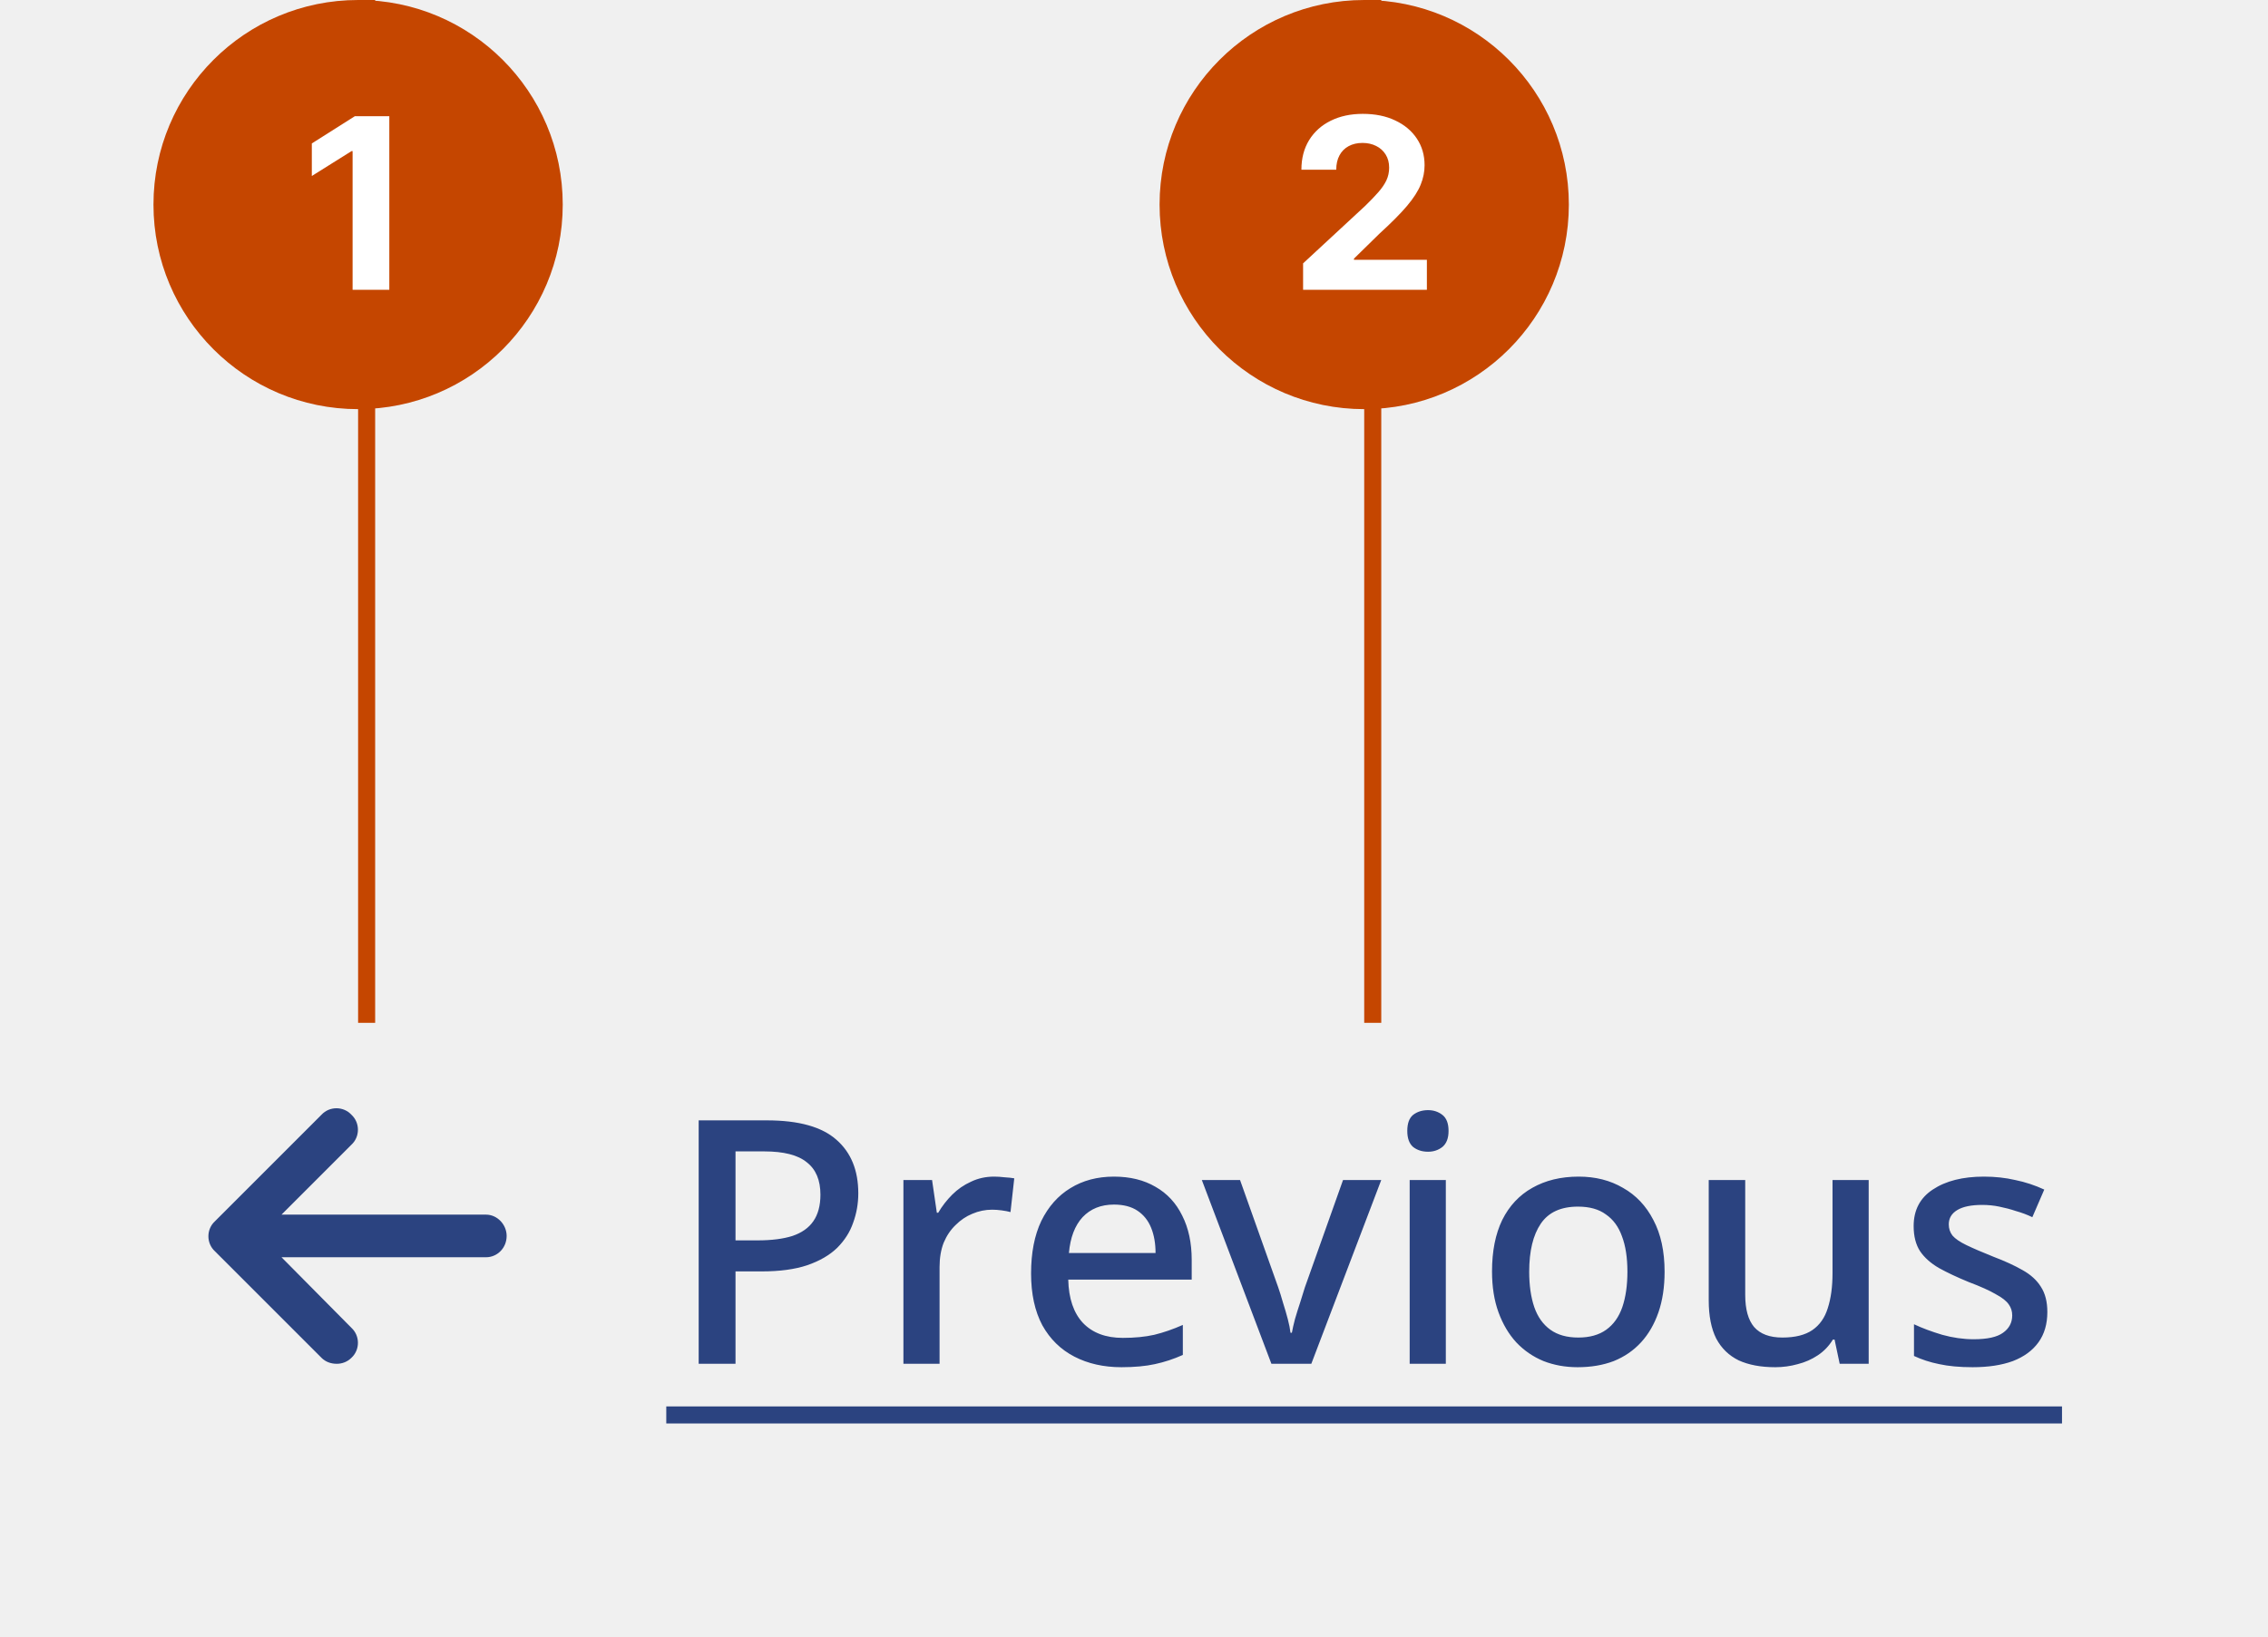
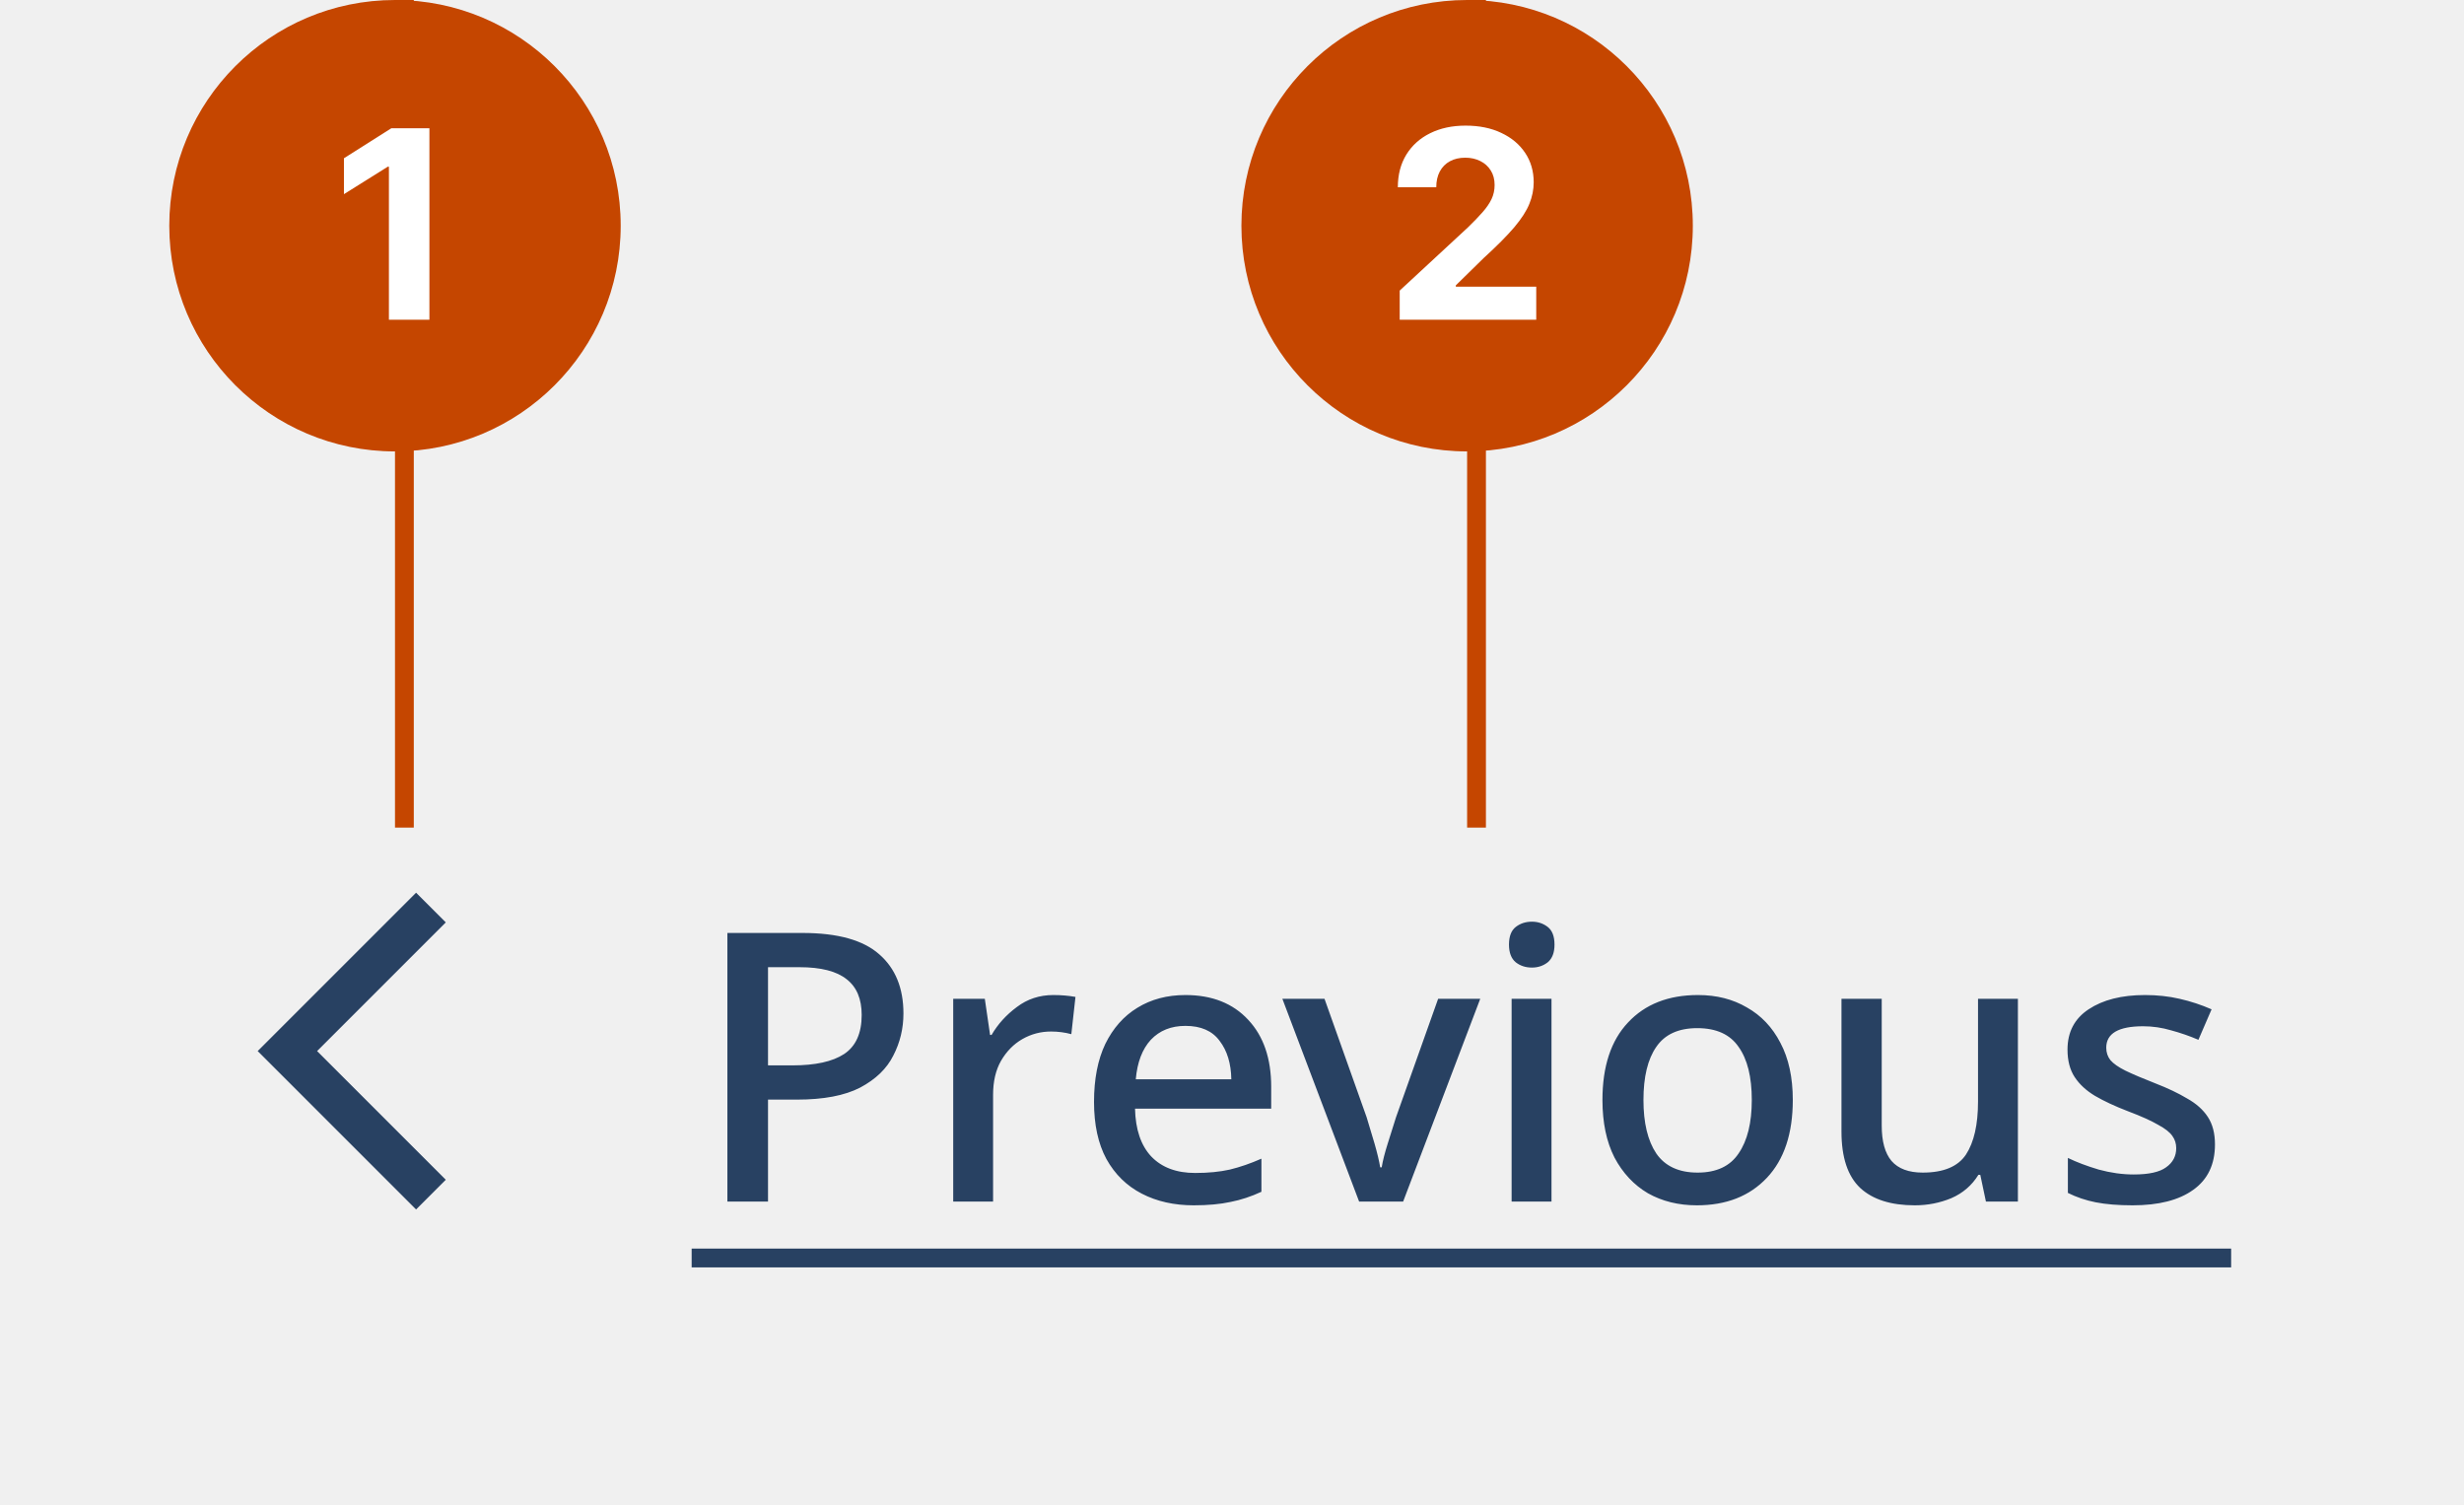
- <svg xmlns="http://www.w3.org/2000/svg" width="133" height="96" viewBox="0 0 133 96" fill="none">
-   <path d="M29.711 72.5C29.711 73.203 29.164 73.75 28.5 73.75H16.508L20.609 77.891C21.117 78.359 21.117 79.18 20.609 79.648C20.375 79.883 20.062 80 19.75 80C19.398 80 19.086 79.883 18.852 79.648L12.602 73.398C12.094 72.93 12.094 72.109 12.602 71.641L18.852 65.391C19.32 64.883 20.141 64.883 20.609 65.391C21.117 65.859 21.117 66.68 20.609 67.148L16.508 71.25H28.5C29.164 71.25 29.711 71.836 29.711 72.5Z" fill="#2B4380" />
-   <path d="M44.972 65.72C46.839 65.72 48.199 66.1 49.052 66.86C49.906 67.607 50.332 68.653 50.332 70C50.332 70.6 50.232 71.173 50.032 71.72C49.846 72.267 49.532 72.76 49.092 73.2C48.652 73.627 48.066 73.967 47.332 74.22C46.612 74.46 45.726 74.58 44.672 74.58H43.132V80H40.972V65.72H44.972ZM44.812 67.54H43.132V72.76H44.432C45.246 72.76 45.926 72.673 46.472 72.5C47.019 72.313 47.426 72.027 47.692 71.64C47.972 71.24 48.112 70.72 48.112 70.08C48.112 69.227 47.846 68.593 47.312 68.18C46.792 67.753 45.959 67.54 44.812 67.54ZM58.298 69.02C58.485 69.02 58.692 69.033 58.918 69.06C59.145 69.073 59.332 69.093 59.478 69.12L59.258 71.1C59.112 71.06 58.938 71.027 58.738 71C58.538 70.973 58.352 70.96 58.178 70.96C57.778 70.96 57.392 71.04 57.018 71.2C56.658 71.347 56.332 71.567 56.038 71.86C55.745 72.14 55.512 72.487 55.338 72.9C55.178 73.313 55.098 73.787 55.098 74.32V80H52.978V69.22H54.658L54.938 71.14H55.018C55.245 70.753 55.518 70.4 55.838 70.08C56.158 69.76 56.525 69.507 56.938 69.32C57.352 69.12 57.805 69.02 58.298 69.02ZM65.324 69.02C66.27 69.02 67.084 69.22 67.764 69.62C68.444 70.007 68.964 70.567 69.324 71.3C69.697 72.033 69.884 72.9 69.884 73.9V75.06H62.644C62.67 76.167 62.957 77.013 63.504 77.6C64.064 78.187 64.844 78.48 65.844 78.48C66.537 78.48 67.15 78.42 67.684 78.3C68.231 78.167 68.79 77.973 69.364 77.72V79.48C68.831 79.72 68.284 79.9 67.724 80.02C67.177 80.14 66.524 80.2 65.764 80.2C64.724 80.2 63.804 79.993 63.004 79.58C62.204 79.167 61.577 78.553 61.124 77.74C60.684 76.913 60.464 75.9 60.464 74.7C60.464 73.487 60.664 72.46 61.064 71.62C61.477 70.78 62.044 70.14 62.764 69.7C63.497 69.247 64.35 69.02 65.324 69.02ZM65.324 70.66C64.564 70.66 63.95 70.907 63.484 71.4C63.031 71.893 62.764 72.593 62.684 73.5H67.764C67.764 72.94 67.677 72.447 67.504 72.02C67.331 71.593 67.064 71.26 66.704 71.02C66.344 70.78 65.884 70.66 65.324 70.66ZM74.558 80L70.478 69.22H72.719L74.959 75.52C75.052 75.787 75.145 76.087 75.239 76.42C75.345 76.753 75.439 77.073 75.519 77.38C75.599 77.687 75.652 77.953 75.678 78.18H75.758C75.799 77.953 75.859 77.687 75.939 77.38C76.032 77.06 76.132 76.74 76.239 76.42C76.345 76.087 76.439 75.787 76.519 75.52L78.758 69.22H80.999L76.898 80H74.558ZM84.786 69.22V80H82.666V69.22H84.786ZM83.746 65.12C84.066 65.12 84.346 65.213 84.586 65.4C84.826 65.587 84.946 65.9 84.946 66.34C84.946 66.767 84.826 67.08 84.586 67.28C84.346 67.467 84.066 67.56 83.746 67.56C83.399 67.56 83.106 67.467 82.866 67.28C82.639 67.08 82.526 66.767 82.526 66.34C82.526 65.9 82.639 65.587 82.866 65.4C83.106 65.213 83.399 65.12 83.746 65.12ZM97.615 74.6C97.615 75.493 97.495 76.287 97.255 76.98C97.015 77.673 96.675 78.26 96.235 78.74C95.795 79.22 95.262 79.587 94.635 79.84C94.008 80.08 93.302 80.2 92.515 80.2C91.795 80.2 91.128 80.08 90.515 79.84C89.902 79.587 89.368 79.22 88.915 78.74C88.475 78.26 88.128 77.673 87.875 76.98C87.622 76.287 87.495 75.487 87.495 74.58C87.495 73.393 87.695 72.387 88.095 71.56C88.508 70.733 89.095 70.107 89.855 69.68C90.628 69.24 91.535 69.02 92.575 69.02C93.562 69.02 94.428 69.24 95.175 69.68C95.935 70.107 96.528 70.733 96.955 71.56C97.395 72.387 97.615 73.4 97.615 74.6ZM89.675 74.6C89.675 75.4 89.775 76.093 89.975 76.68C90.175 77.253 90.488 77.693 90.915 78C91.342 78.307 91.888 78.46 92.555 78.46C93.222 78.46 93.768 78.307 94.195 78C94.622 77.693 94.935 77.253 95.135 76.68C95.335 76.093 95.435 75.4 95.435 74.6C95.435 73.773 95.328 73.08 95.115 72.52C94.915 71.96 94.602 71.533 94.175 71.24C93.762 70.933 93.215 70.78 92.535 70.78C91.535 70.78 90.808 71.113 90.355 71.78C89.902 72.447 89.675 73.387 89.675 74.6ZM109.583 69.22V80H107.883L107.583 78.58H107.483C107.256 78.953 106.963 79.26 106.603 79.5C106.243 79.74 105.849 79.913 105.423 80.02C104.996 80.14 104.556 80.2 104.103 80.2C103.263 80.2 102.549 80.067 101.963 79.8C101.389 79.52 100.949 79.093 100.643 78.52C100.349 77.933 100.203 77.187 100.203 76.28V69.22H102.343V75.96C102.343 76.8 102.516 77.427 102.863 77.84C103.223 78.253 103.776 78.46 104.523 78.46C105.269 78.46 105.856 78.313 106.283 78.02C106.709 77.727 107.009 77.3 107.183 76.74C107.369 76.167 107.463 75.48 107.463 74.68V69.22H109.583ZM120.06 76.96C120.06 77.667 119.887 78.26 119.54 78.74C119.194 79.22 118.694 79.587 118.04 79.84C117.387 80.08 116.6 80.2 115.68 80.2C114.92 80.2 114.267 80.14 113.72 80.02C113.187 79.913 112.694 79.753 112.24 79.54V77.68C112.72 77.907 113.274 78.113 113.9 78.3C114.527 78.473 115.14 78.56 115.74 78.56C116.54 78.56 117.114 78.433 117.46 78.18C117.82 77.927 118 77.587 118 77.16C118 76.92 117.934 76.707 117.8 76.52C117.667 76.32 117.414 76.12 117.04 75.92C116.68 75.707 116.147 75.467 115.44 75.2C114.76 74.92 114.18 74.647 113.7 74.38C113.22 74.1 112.854 73.773 112.6 73.4C112.347 73.013 112.22 72.52 112.22 71.92C112.22 70.987 112.594 70.273 113.34 69.78C114.1 69.273 115.1 69.02 116.34 69.02C116.994 69.02 117.607 69.087 118.18 69.22C118.767 69.34 119.334 69.527 119.88 69.78L119.18 71.4C118.874 71.253 118.554 71.133 118.22 71.04C117.9 70.933 117.574 70.847 117.24 70.78C116.92 70.713 116.587 70.68 116.24 70.68C115.6 70.68 115.114 70.78 114.78 70.98C114.447 71.18 114.28 71.46 114.28 71.82C114.28 72.073 114.354 72.293 114.5 72.48C114.66 72.667 114.934 72.853 115.32 73.04C115.707 73.227 116.234 73.453 116.9 73.72C117.567 73.973 118.134 74.233 118.6 74.5C119.08 74.767 119.44 75.093 119.68 75.48C119.934 75.867 120.06 76.36 120.06 76.96Z" fill="#2B4380" />
-   <path d="M39.072 82.5H120.92V83.5H39.072V82.5Z" fill="#2B4380" />
-   <g clip-path="url(#clip0_216_2074)">
-     <rect x="21" width="1" height="60" fill="#C54600" />
-     <g clip-path="url(#clip1_216_2074)">
-       <rect x="9" width="24" height="24" rx="12" fill="#C54600" />
-       <path d="M22.83 6.818V17H20.677V8.862H20.618L18.286 10.323V8.414L20.807 6.818H22.83Z" fill="white" />
-     </g>
+ <svg xmlns="http://www.w3.org/2000/svg" width="131" height="80" viewBox="0 0 131 80" fill="none">
+   <rect x="78" width="1" height="44" fill="#C54600" />
+   <g clip-path="url(#clip0_6835_24208)">
+     <rect x="66" width="24" height="24" rx="12" fill="#C54600" />
+     <path d="M74.416 17V15.449L78.04 12.093C78.349 11.795 78.607 11.526 78.816 11.288C79.028 11.049 79.189 10.815 79.298 10.587C79.408 10.355 79.462 10.104 79.462 9.836C79.462 9.538 79.394 9.281 79.258 9.065C79.123 8.847 78.937 8.679 78.702 8.563C78.466 8.444 78.2 8.384 77.901 8.384C77.59 8.384 77.318 8.447 77.086 8.573C76.854 8.699 76.675 8.88 76.549 9.115C76.423 9.35 76.36 9.63 76.36 9.955H74.317C74.317 9.289 74.468 8.711 74.769 8.22C75.071 7.73 75.493 7.35 76.037 7.082C76.58 6.813 77.207 6.679 77.916 6.679C78.645 6.679 79.28 6.808 79.82 7.067C80.364 7.322 80.786 7.677 81.088 8.131C81.39 8.585 81.54 9.105 81.54 9.692C81.54 10.076 81.464 10.456 81.312 10.83C81.163 11.205 80.896 11.621 80.511 12.078C80.127 12.532 79.585 13.077 78.886 13.714L77.399 15.171V15.24H81.675V17H74.416Z" fill="white" />
  </g>
-   <g clip-path="url(#clip2_216_2074)">
-     <rect x="80" width="1" height="60" fill="#C54600" />
-     <g clip-path="url(#clip3_216_2074)">
-       <rect x="68" width="24" height="24" rx="12" fill="#C54600" />
-       <path d="M76.416 17V15.449L80.04 12.093C80.349 11.795 80.607 11.526 80.816 11.288C81.028 11.049 81.189 10.815 81.298 10.587C81.408 10.355 81.462 10.104 81.462 9.836C81.462 9.538 81.394 9.281 81.258 9.065C81.123 8.847 80.937 8.679 80.702 8.563C80.466 8.444 80.2 8.384 79.901 8.384C79.59 8.384 79.318 8.447 79.086 8.573C78.854 8.699 78.675 8.88 78.549 9.115C78.423 9.35 78.36 9.63 78.36 9.955H76.317C76.317 9.289 76.468 8.711 76.769 8.22C77.071 7.73 77.493 7.35 78.037 7.082C78.58 6.813 79.207 6.679 79.916 6.679C80.645 6.679 81.28 6.808 81.82 7.067C82.364 7.322 82.786 7.677 83.088 8.131C83.39 8.585 83.54 9.105 83.54 9.692C83.54 10.076 83.464 10.456 83.312 10.83C83.163 11.205 82.896 11.621 82.511 12.078C82.127 12.532 81.585 13.077 80.886 13.714L79.399 15.171V15.24H83.675V17H76.416Z" fill="white" />
-     </g>
+   <rect x="21" width="1" height="44" fill="#C54600" />
+   <g clip-path="url(#clip1_6835_24208)">
+     <rect x="9" width="24" height="24" rx="12" fill="#C54600" />
+     <path d="M22.83 6.818V17H20.677V8.862H20.618L18.286 10.323V8.414L20.807 6.818H22.83Z" fill="white" />
  </g>
+   <path d="M16.858 55.882L23.7 49.04L22.121 47.461L13.7 55.882L22.121 64.303L23.7 62.724L16.858 55.882Z" fill="#284162" />
+   <path d="M42.672 49.602C44.539 49.602 45.899 49.982 46.752 50.742C47.606 51.489 48.032 52.536 48.032 53.882C48.032 54.682 47.852 55.429 47.492 56.122C47.146 56.816 46.559 57.382 45.732 57.822C44.906 58.249 43.786 58.462 42.372 58.462H40.832V63.882H38.672V49.602H42.672ZM42.512 51.422H40.832V56.642H42.132C43.346 56.642 44.259 56.442 44.872 56.042C45.499 55.629 45.812 54.936 45.812 53.962C45.812 53.109 45.546 52.476 45.012 52.062C44.479 51.636 43.646 51.422 42.512 51.422ZM55.998 52.902C56.425 52.902 56.818 52.936 57.178 53.002L56.958 54.982C56.612 54.889 56.252 54.842 55.878 54.842C55.332 54.842 54.825 54.976 54.358 55.242C53.892 55.509 53.512 55.896 53.218 56.402C52.938 56.896 52.798 57.496 52.798 58.202V63.882H50.678V53.102H52.358L52.638 55.022H52.718C53.052 54.449 53.498 53.956 54.058 53.542C54.618 53.116 55.265 52.902 55.998 52.902ZM63.024 52.902C64.437 52.902 65.55 53.342 66.364 54.222C67.177 55.089 67.584 56.276 67.584 57.782V58.942H60.344C60.37 60.049 60.657 60.896 61.204 61.482C61.764 62.069 62.544 62.362 63.544 62.362C64.237 62.362 64.85 62.302 65.384 62.182C65.93 62.049 66.49 61.856 67.064 61.602V63.362C66.517 63.616 65.97 63.796 65.424 63.902C64.877 64.022 64.224 64.082 63.464 64.082C62.424 64.082 61.504 63.876 60.704 63.462C59.904 63.049 59.277 62.436 58.824 61.622C58.384 60.809 58.164 59.796 58.164 58.582C58.164 57.369 58.364 56.342 58.764 55.502C59.177 54.662 59.744 54.022 60.464 53.582C61.197 53.129 62.05 52.902 63.024 52.902ZM63.024 54.542C62.264 54.542 61.65 54.789 61.184 55.282C60.73 55.776 60.464 56.476 60.384 57.382H65.464C65.45 56.542 65.244 55.862 64.844 55.342C64.457 54.809 63.85 54.542 63.024 54.542ZM72.258 63.882L68.178 53.102H70.418L72.659 59.402C72.792 59.829 72.932 60.296 73.079 60.802C73.225 61.309 73.325 61.729 73.379 62.062H73.459C73.512 61.729 73.618 61.309 73.778 60.802C73.939 60.282 74.085 59.816 74.219 59.402L76.459 53.102H78.698L74.599 63.882H72.258ZM81.446 49.002C81.766 49.002 82.046 49.096 82.286 49.282C82.526 49.469 82.646 49.782 82.646 50.222C82.646 50.649 82.526 50.962 82.286 51.162C82.046 51.349 81.766 51.442 81.446 51.442C81.112 51.442 80.826 51.349 80.586 51.162C80.346 50.962 80.226 50.649 80.226 50.222C80.226 49.782 80.346 49.469 80.586 49.282C80.826 49.096 81.112 49.002 81.446 49.002ZM82.486 53.102V63.882H80.366V53.102H82.486ZM95.315 58.482C95.315 60.269 94.855 61.649 93.935 62.622C93.015 63.596 91.775 64.082 90.215 64.082C89.242 64.082 88.375 63.869 87.615 63.442C86.868 63.002 86.275 62.369 85.835 61.542C85.408 60.702 85.195 59.682 85.195 58.482C85.195 56.696 85.648 55.322 86.555 54.362C87.462 53.389 88.702 52.902 90.275 52.902C91.262 52.902 92.128 53.122 92.875 53.562C93.635 53.989 94.228 54.616 94.655 55.442C95.095 56.269 95.315 57.282 95.315 58.482ZM87.375 58.482C87.375 59.696 87.602 60.642 88.055 61.322C88.522 62.002 89.255 62.342 90.255 62.342C91.255 62.342 91.982 62.002 92.435 61.322C92.902 60.642 93.135 59.696 93.135 58.482C93.135 57.256 92.902 56.316 92.435 55.662C91.982 54.996 91.248 54.662 90.235 54.662C89.235 54.662 88.508 54.996 88.055 55.662C87.602 56.316 87.375 57.256 87.375 58.482ZM107.283 53.102V63.882H105.583L105.283 62.462H105.183C104.836 63.022 104.356 63.436 103.743 63.702C103.129 63.956 102.483 64.082 101.803 64.082C100.536 64.082 99.569 63.776 98.903 63.162C98.236 62.536 97.903 61.536 97.903 60.162V53.102H100.043V59.842C100.043 60.682 100.216 61.309 100.563 61.722C100.923 62.136 101.476 62.342 102.223 62.342C103.329 62.342 104.096 62.022 104.523 61.382C104.949 60.729 105.163 59.789 105.163 58.562V53.102H107.283ZM117.76 60.842C117.76 61.909 117.374 62.716 116.6 63.262C115.84 63.809 114.767 64.082 113.38 64.082C112.62 64.082 111.967 64.029 111.42 63.922C110.887 63.816 110.394 63.649 109.94 63.422V61.562C110.407 61.789 110.954 61.996 111.58 62.182C112.22 62.356 112.84 62.442 113.44 62.442C114.24 62.442 114.814 62.316 115.16 62.062C115.52 61.809 115.7 61.469 115.7 61.042C115.7 60.802 115.634 60.589 115.5 60.402C115.367 60.202 115.114 60.002 114.74 59.802C114.38 59.589 113.847 59.349 113.14 59.082C112.447 58.816 111.86 58.542 111.38 58.262C110.914 57.982 110.554 57.649 110.3 57.262C110.047 56.876 109.92 56.389 109.92 55.802C109.92 54.869 110.294 54.156 111.04 53.662C111.8 53.156 112.8 52.902 114.04 52.902C114.694 52.902 115.307 52.969 115.88 53.102C116.467 53.236 117.034 53.422 117.58 53.662L116.88 55.282C116.414 55.082 115.934 54.916 115.44 54.782C114.947 54.636 114.447 54.562 113.94 54.562C112.634 54.562 111.98 54.942 111.98 55.702C111.98 55.956 112.054 56.176 112.2 56.362C112.36 56.549 112.627 56.736 113 56.922C113.387 57.109 113.92 57.336 114.6 57.602C115.254 57.856 115.814 58.122 116.28 58.402C116.76 58.669 117.127 58.996 117.38 59.382C117.634 59.769 117.76 60.256 117.76 60.842Z" fill="#284162" />
+   <path d="M36.772 66.382H118.62V67.382H36.772V66.382Z" fill="#284162" />
  <defs>
-     <clipPath id="clip0_216_2074">
-       <rect width="24" height="60" fill="white" transform="translate(9)" />
+     <clipPath id="clip0_6835_24208">
+       <rect x="66" width="24" height="24" rx="12" fill="white" />
    </clipPath>
-     <clipPath id="clip1_216_2074">
+     <clipPath id="clip1_6835_24208">
      <rect x="9" width="24" height="24" rx="12" fill="white" />
-     </clipPath>
-     <clipPath id="clip2_216_2074">
-       <rect width="24" height="60" fill="white" transform="translate(68)" />
-     </clipPath>
-     <clipPath id="clip3_216_2074">
-       <rect x="68" width="24" height="24" rx="12" fill="white" />
    </clipPath>
  </defs>
</svg>
